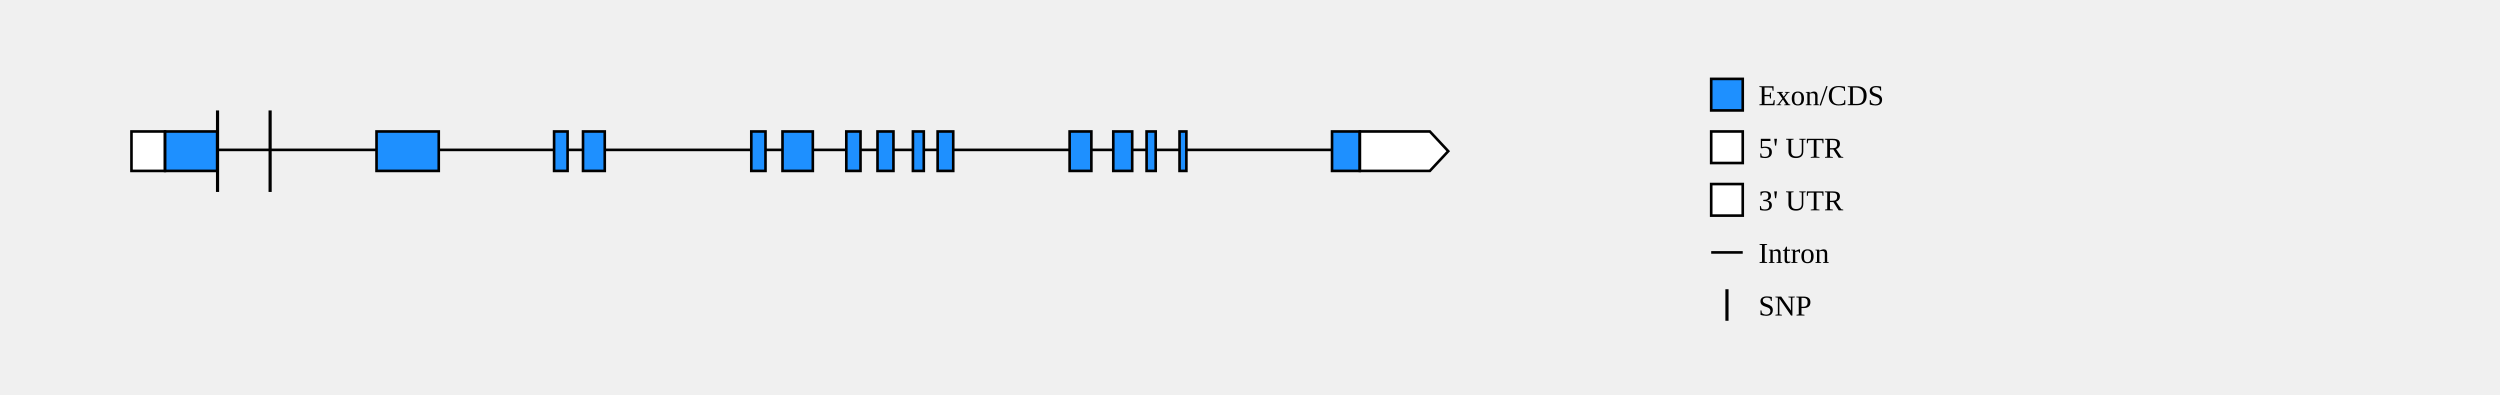
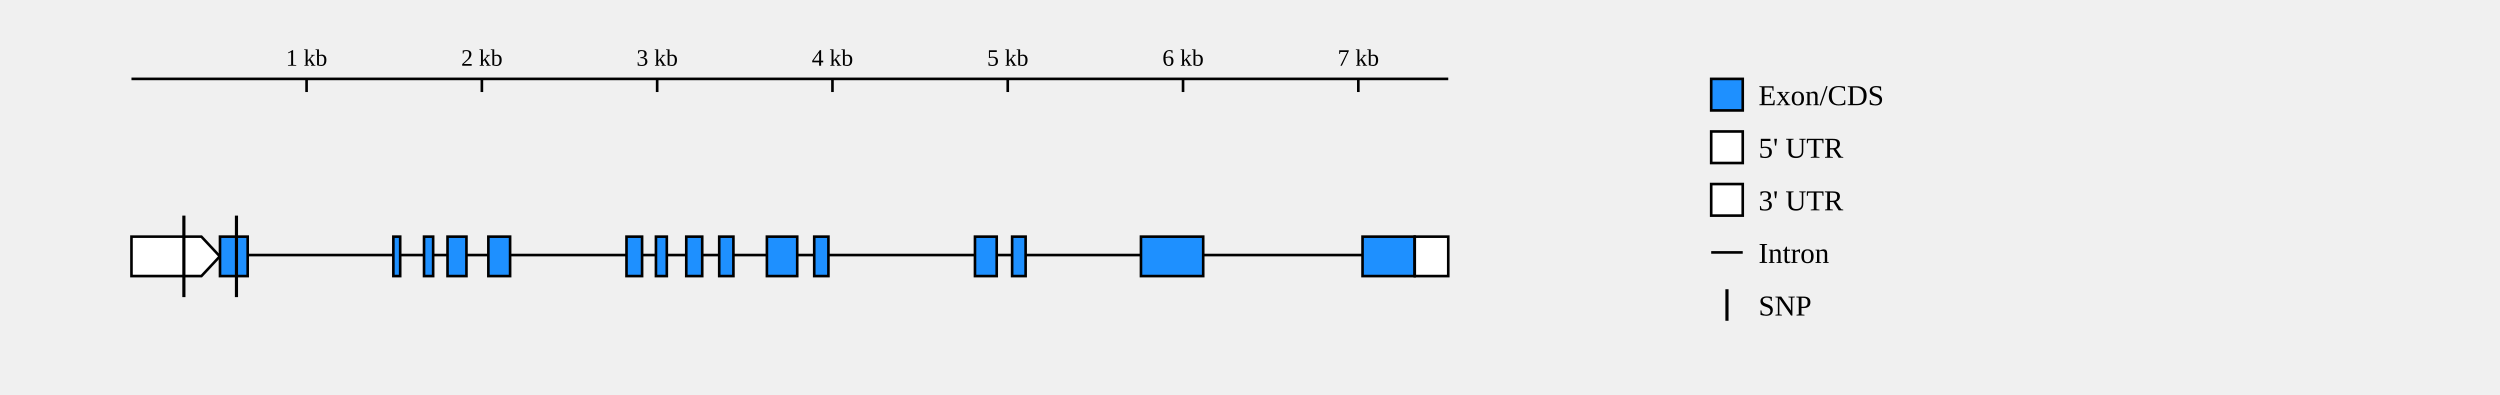
<svg xmlns="http://www.w3.org/2000/svg" baseProfile="full" height="150" version="1.1" width="950.8">
  <defs />
-   <rect fill="white" height="15" stroke="black" stroke-width="1" width="12.733" x="50.0" y="50" />
-   <rect fill="dodgerblue" height="15" stroke="black" stroke-width="1" width="19.8" x="62.8" y="50" />
-   <line stroke="black" stroke-width="1" x1="82.667" x2="143.133" y1="57" y2="57" />
-   <rect fill="dodgerblue" height="15" stroke="black" stroke-width="1" width="23.667" x="143.2" y="50" />
-   <line stroke="black" stroke-width="1" x1="166.933" x2="210.667" y1="57" y2="57" />
-   <rect fill="dodgerblue" height="15" stroke="black" stroke-width="1" width="5.133" x="210.733" y="50" />
-   <line stroke="black" stroke-width="1" x1="215.933" x2="221.667" y1="57" y2="57" />
-   <rect fill="dodgerblue" height="15" stroke="black" stroke-width="1" width="8.267" x="221.733" y="50" />
-   <line stroke="black" stroke-width="1" x1="230.067" x2="285.667" y1="57" y2="57" />
-   <rect fill="dodgerblue" height="15" stroke="black" stroke-width="1" width="5.4" x="285.733" y="50" />
-   <line stroke="black" stroke-width="1" x1="291.2" x2="297.533" y1="57" y2="57" />
-   <rect fill="dodgerblue" height="15" stroke="black" stroke-width="1" width="11.533" x="297.6" y="50" />
-   <line stroke="black" stroke-width="1" x1="309.2" x2="321.8" y1="57" y2="57" />
-   <rect fill="dodgerblue" height="15" stroke="black" stroke-width="1" width="5.4" x="321.867" y="50" />
-   <line stroke="black" stroke-width="1" x1="327.333" x2="333.667" y1="57" y2="57" />
-   <rect fill="dodgerblue" height="15" stroke="black" stroke-width="1" width="6.067" x="333.733" y="50" />
-   <line stroke="black" stroke-width="1" x1="339.867" x2="347.133" y1="57" y2="57" />
-   <rect fill="dodgerblue" height="15" stroke="black" stroke-width="1" width="4.133" x="347.2" y="50" />
-   <line stroke="black" stroke-width="1" x1="351.4" x2="356.533" y1="57" y2="57" />
-   <rect fill="dodgerblue" height="15" stroke="black" stroke-width="1" width="5.933" x="356.6" y="50" />
-   <line stroke="black" stroke-width="1" x1="362.6" x2="406.733" y1="57" y2="57" />
-   <rect fill="dodgerblue" height="15" stroke="black" stroke-width="1" width="8.267" x="406.8" y="50" />
-   <line stroke="black" stroke-width="1" x1="415.133" x2="423.333" y1="57" y2="57" />
-   <rect fill="dodgerblue" height="15" stroke="black" stroke-width="1" width="7.2" x="423.4" y="50" />
-   <line stroke="black" stroke-width="1" x1="430.667" x2="436.0" y1="57" y2="57" />
-   <rect fill="dodgerblue" height="15" stroke="black" stroke-width="1" width="3.467" x="436.067" y="50" />
-   <line stroke="black" stroke-width="1" x1="439.6" x2="448.533" y1="57" y2="57" />
-   <rect fill="dodgerblue" height="15" stroke="black" stroke-width="1" width="2.6" x="448.6" y="50" />
-   <line stroke="black" stroke-width="1" x1="451.267" x2="506.533" y1="57" y2="57" />
-   <rect fill="dodgerblue" height="15" stroke="black" stroke-width="1" width="10.533" x="506.6" y="50" />
-   <polygon fill="white" points="517.2,50 543.8,50 550.8,57.5 543.8,65 517.2,65" stroke="black" stroke-width="1" />
-   <line stroke="black" stroke-width="1.2" x1="82.733" x2="82.733" y1="42" y2="73" />
-   <line stroke="black" stroke-width="1.2" x1="102.733" x2="102.733" y1="42" y2="73" />
+   <line stroke="black" stroke-width="1" x1="50" x2="550.8" y1="30" y2="30" />
+   <line stroke="black" stroke-width="1" x1="116.6" x2="116.6" y1="30" y2="35" />
+   <text fill="black" font-size="9px" text-anchor="middle" x="116.6" y="25">1 kb</text>
+   <line stroke="black" stroke-width="1" x1="183.267" x2="183.267" y1="30" y2="35" />
+   <text fill="black" font-size="9px" text-anchor="middle" x="183.267" y="25">2 kb</text>
+   <line stroke="black" stroke-width="1" x1="249.933" x2="249.933" y1="30" y2="35" />
+   <text fill="black" font-size="9px" text-anchor="middle" x="249.933" y="25">3 kb</text>
+   <line stroke="black" stroke-width="1" x1="316.6" x2="316.6" y1="30" y2="35" />
+   <text fill="black" font-size="9px" text-anchor="middle" x="316.6" y="25">4 kb</text>
+   <line stroke="black" stroke-width="1" x1="383.267" x2="383.267" y1="30" y2="35" />
+   <text fill="black" font-size="9px" text-anchor="middle" x="383.267" y="25">5 kb</text>
+   <line stroke="black" stroke-width="1" x1="449.933" x2="449.933" y1="30" y2="35" />
+   <text fill="black" font-size="9px" text-anchor="middle" x="449.933" y="25">6 kb</text>
+   <line stroke="black" stroke-width="1" x1="516.6" x2="516.6" y1="30" y2="35" />
+   <text fill="black" font-size="9px" text-anchor="middle" x="516.6" y="25">7 kb</text>
+   <line stroke="black" stroke-width="1" x1="50.0" x2="550.8" y1="97" y2="97" />
+   <polygon fill="white" points="50.0,90 76.6,90 83.6,97.5 76.6,105 50.0,105" stroke="black" stroke-width="1" />
+   <rect fill="dodgerblue" height="15" stroke="black" stroke-width="1" width="10.533" x="83.667" y="90" />
+   <rect fill="dodgerblue" height="15" stroke="black" stroke-width="1" width="2.6" x="149.6" y="90" />
+   <rect fill="dodgerblue" height="15" stroke="black" stroke-width="1" width="3.467" x="161.267" y="90" />
+   <rect fill="dodgerblue" height="15" stroke="black" stroke-width="1" width="7.2" x="170.2" y="90" />
+   <rect fill="dodgerblue" height="15" stroke="black" stroke-width="1" width="8.267" x="185.733" y="90" />
+   <rect fill="dodgerblue" height="15" stroke="black" stroke-width="1" width="5.933" x="238.267" y="90" />
+   <rect fill="dodgerblue" height="15" stroke="black" stroke-width="1" width="4.133" x="249.467" y="90" />
+   <rect fill="dodgerblue" height="15" stroke="black" stroke-width="1" width="6.067" x="261.0" y="90" />
+   <rect fill="dodgerblue" height="15" stroke="black" stroke-width="1" width="5.4" x="273.533" y="90" />
+   <rect fill="dodgerblue" height="15" stroke="black" stroke-width="1" width="11.533" x="291.667" y="90" />
+   <rect fill="dodgerblue" height="15" stroke="black" stroke-width="1" width="5.4" x="309.667" y="90" />
+   <rect fill="dodgerblue" height="15" stroke="black" stroke-width="1" width="8.267" x="370.8" y="90" />
+   <rect fill="dodgerblue" height="15" stroke="black" stroke-width="1" width="5.133" x="384.933" y="90" />
+   <rect fill="dodgerblue" height="15" stroke="black" stroke-width="1" width="23.667" x="433.933" y="90" />
+   <rect fill="dodgerblue" height="15" stroke="black" stroke-width="1" width="19.8" x="518.2" y="90" />
+   <rect fill="white" height="15" stroke="black" stroke-width="1" width="12.733" x="538.067" y="90" />
+   <line stroke="black" stroke-width="1.2" x1="69.933" x2="69.933" y1="82" y2="113" />
+   <line stroke="black" stroke-width="1.2" x1="89.933" x2="89.933" y1="82" y2="113" />
  <rect fill="dodgerblue" height="12" stroke="black" stroke-width="1" width="12" x="650.8" y="30" />
  <text fill="black" font-size="11px" x="668.8" y="40">Exon/CDS</text>
  <rect fill="white" height="12" stroke="black" stroke-width="1" width="12" x="650.8" y="50" />
  <text fill="black" font-size="11px" x="668.8" y="60">5' UTR</text>
  <rect fill="white" height="12" stroke="black" stroke-width="1" width="12" x="650.8" y="70" />
  <text fill="black" font-size="11px" x="668.8" y="80">3' UTR</text>
  <line stroke="black" stroke-width="1" x1="650.8" x2="662.8" y1="96" y2="96" />
  <text fill="black" font-size="11px" x="668.8" y="100">Intron</text>
  <line stroke="black" stroke-width="1.2" x1="656.8" x2="656.8" y1="110" y2="122" />
  <text fill="black" font-size="11px" x="668.8" y="120">SNP</text>
</svg>
